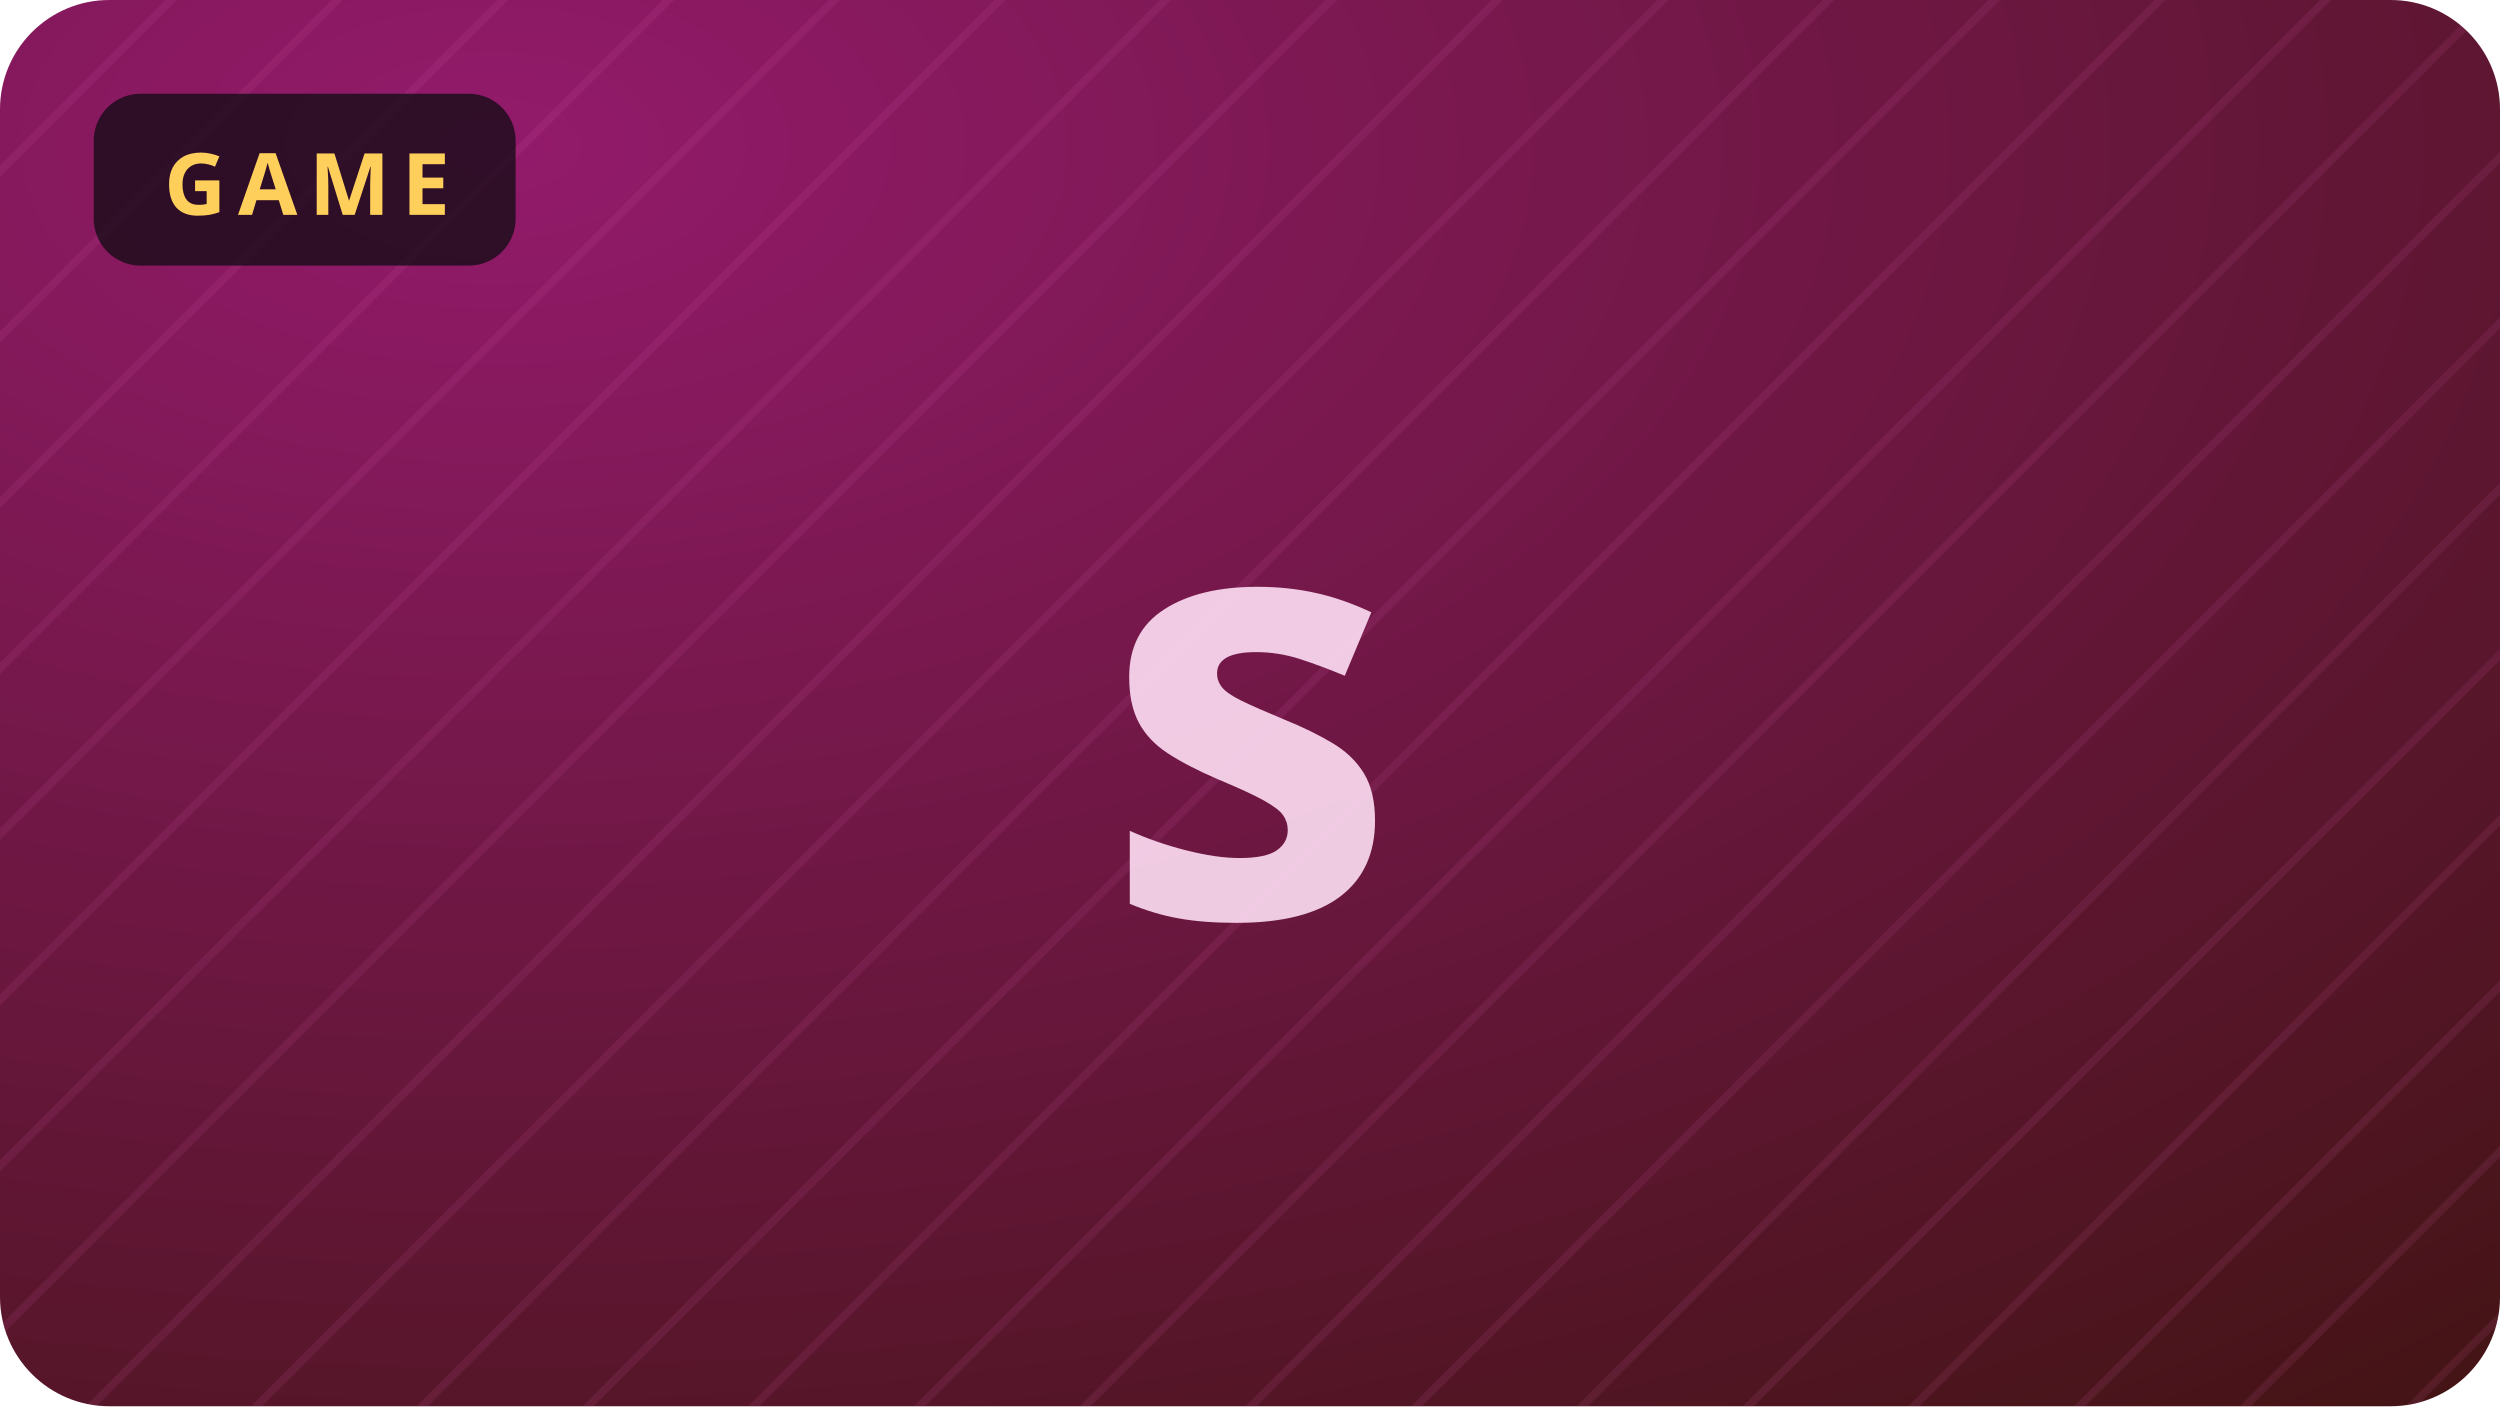
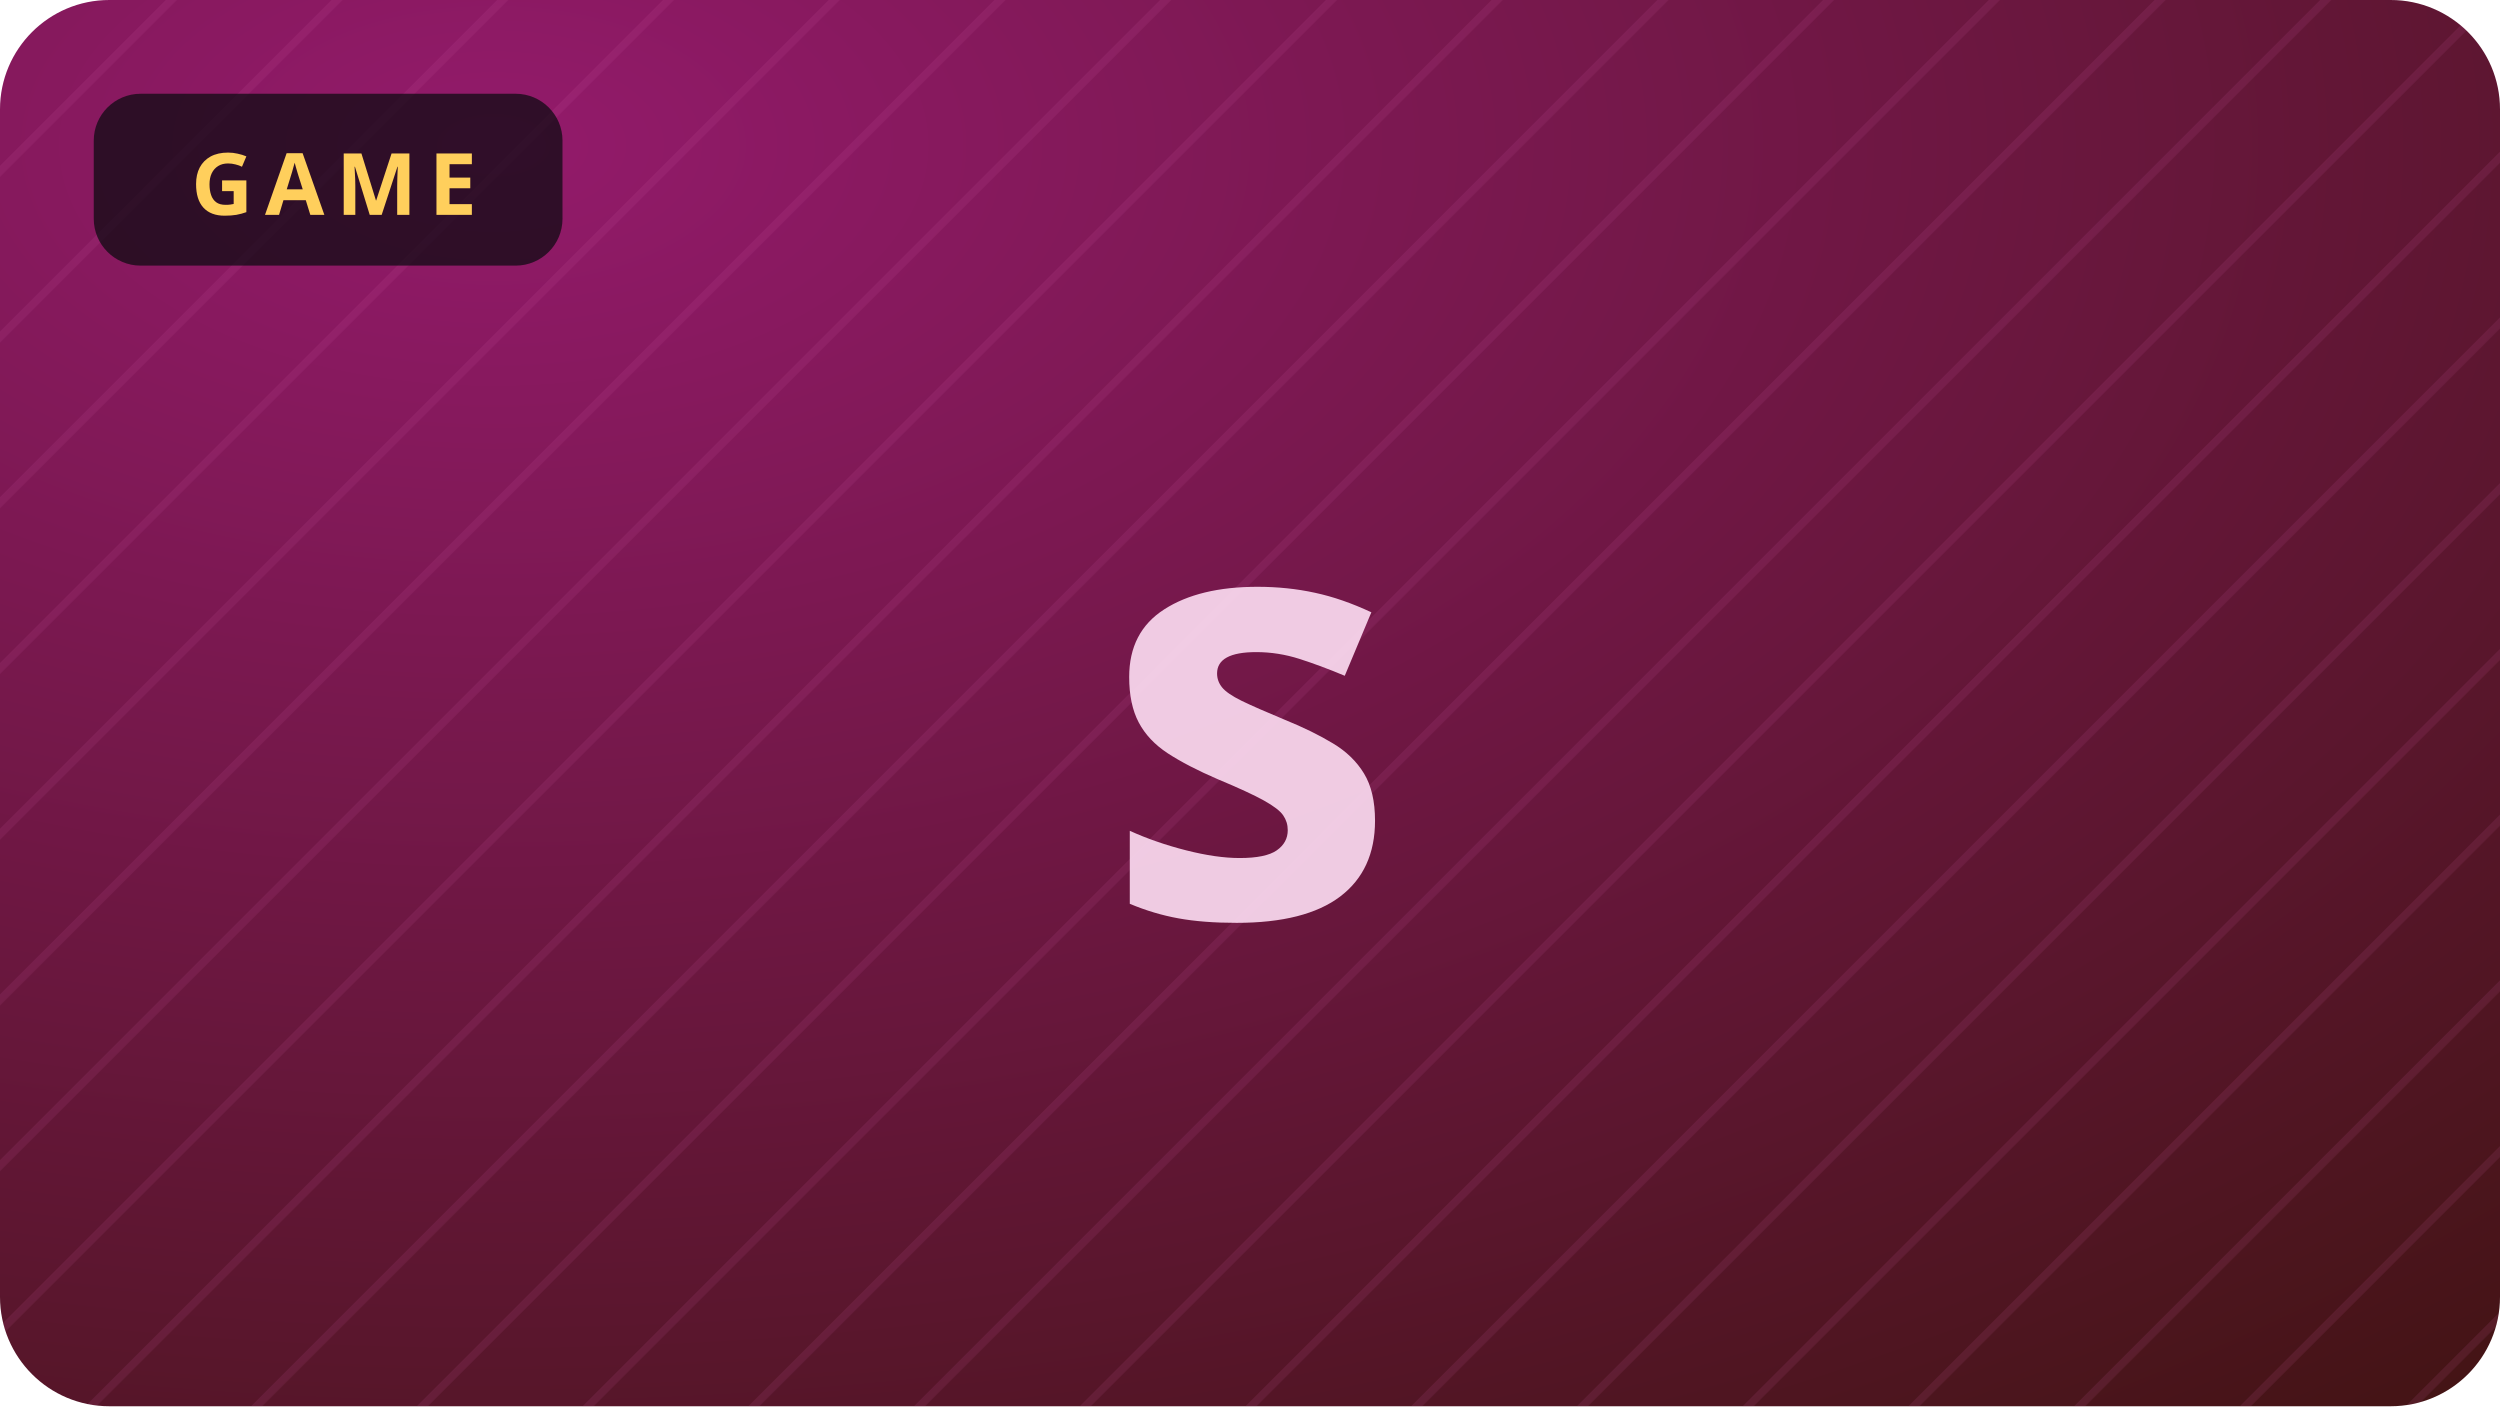
<svg xmlns="http://www.w3.org/2000/svg" width="320" height="180" viewBox="0 0 320 180">
  <defs>
    <clipPath id="c">
      <rect width="320" height="180" rx="14" />
    </clipPath>
  </defs>
  <g clip-path="url(#c)">
    <defs>
      <radialGradient id="tg" cx="20%" cy="10%" r="120%">
        <stop offset="0" stop-color="hsl(320,70%,34%)" />
        <stop offset="1" stop-color="hsl(0,55%,17%)" />
      </radialGradient>
      <pattern id="ts" width="15" height="15" patternUnits="userSpaceOnUse" patternTransform="rotate(45)">
        <rect width="1" height="15" fill="hsl(320,60%,60%)" opacity=".12" />
      </pattern>
    </defs>
    <rect width="320" height="180" fill="url(#tg)" />
    <rect width="320" height="180" fill="url(#ts)" />
    <text x="160" y="117.36" text-anchor="middle" font-family="'Hiragino Sans','Hiragino Kaku Gothic ProN','Noto Sans JP','Yu Gothic',sans-serif" font-size="76" font-weight="800" fill="hsl(320,80%,92%)" fill-opacity=".92">s</text>
-     <rect x="12" y="12" width="54" height="22" rx="6" fill="#0a0a10" fill-opacity=".72" />
-     <text x="21" y="27.5" font-family="'Space Grotesk',Verdana,sans-serif" font-size="11" font-weight="700" letter-spacing="1.5" fill="#ffcf5c">GAME</text>
+     <rect x="12" y="12" width="60" height="22" rx="6" fill="#0a0a10" fill-opacity=".72" />
+     <text x="42.75" y="27.5" text-anchor="middle" font-family="'Space Grotesk',Verdana,sans-serif" font-size="11" font-weight="700" letter-spacing="1.5" fill="#ffcf5c">GAME</text>
  </g>
</svg>
